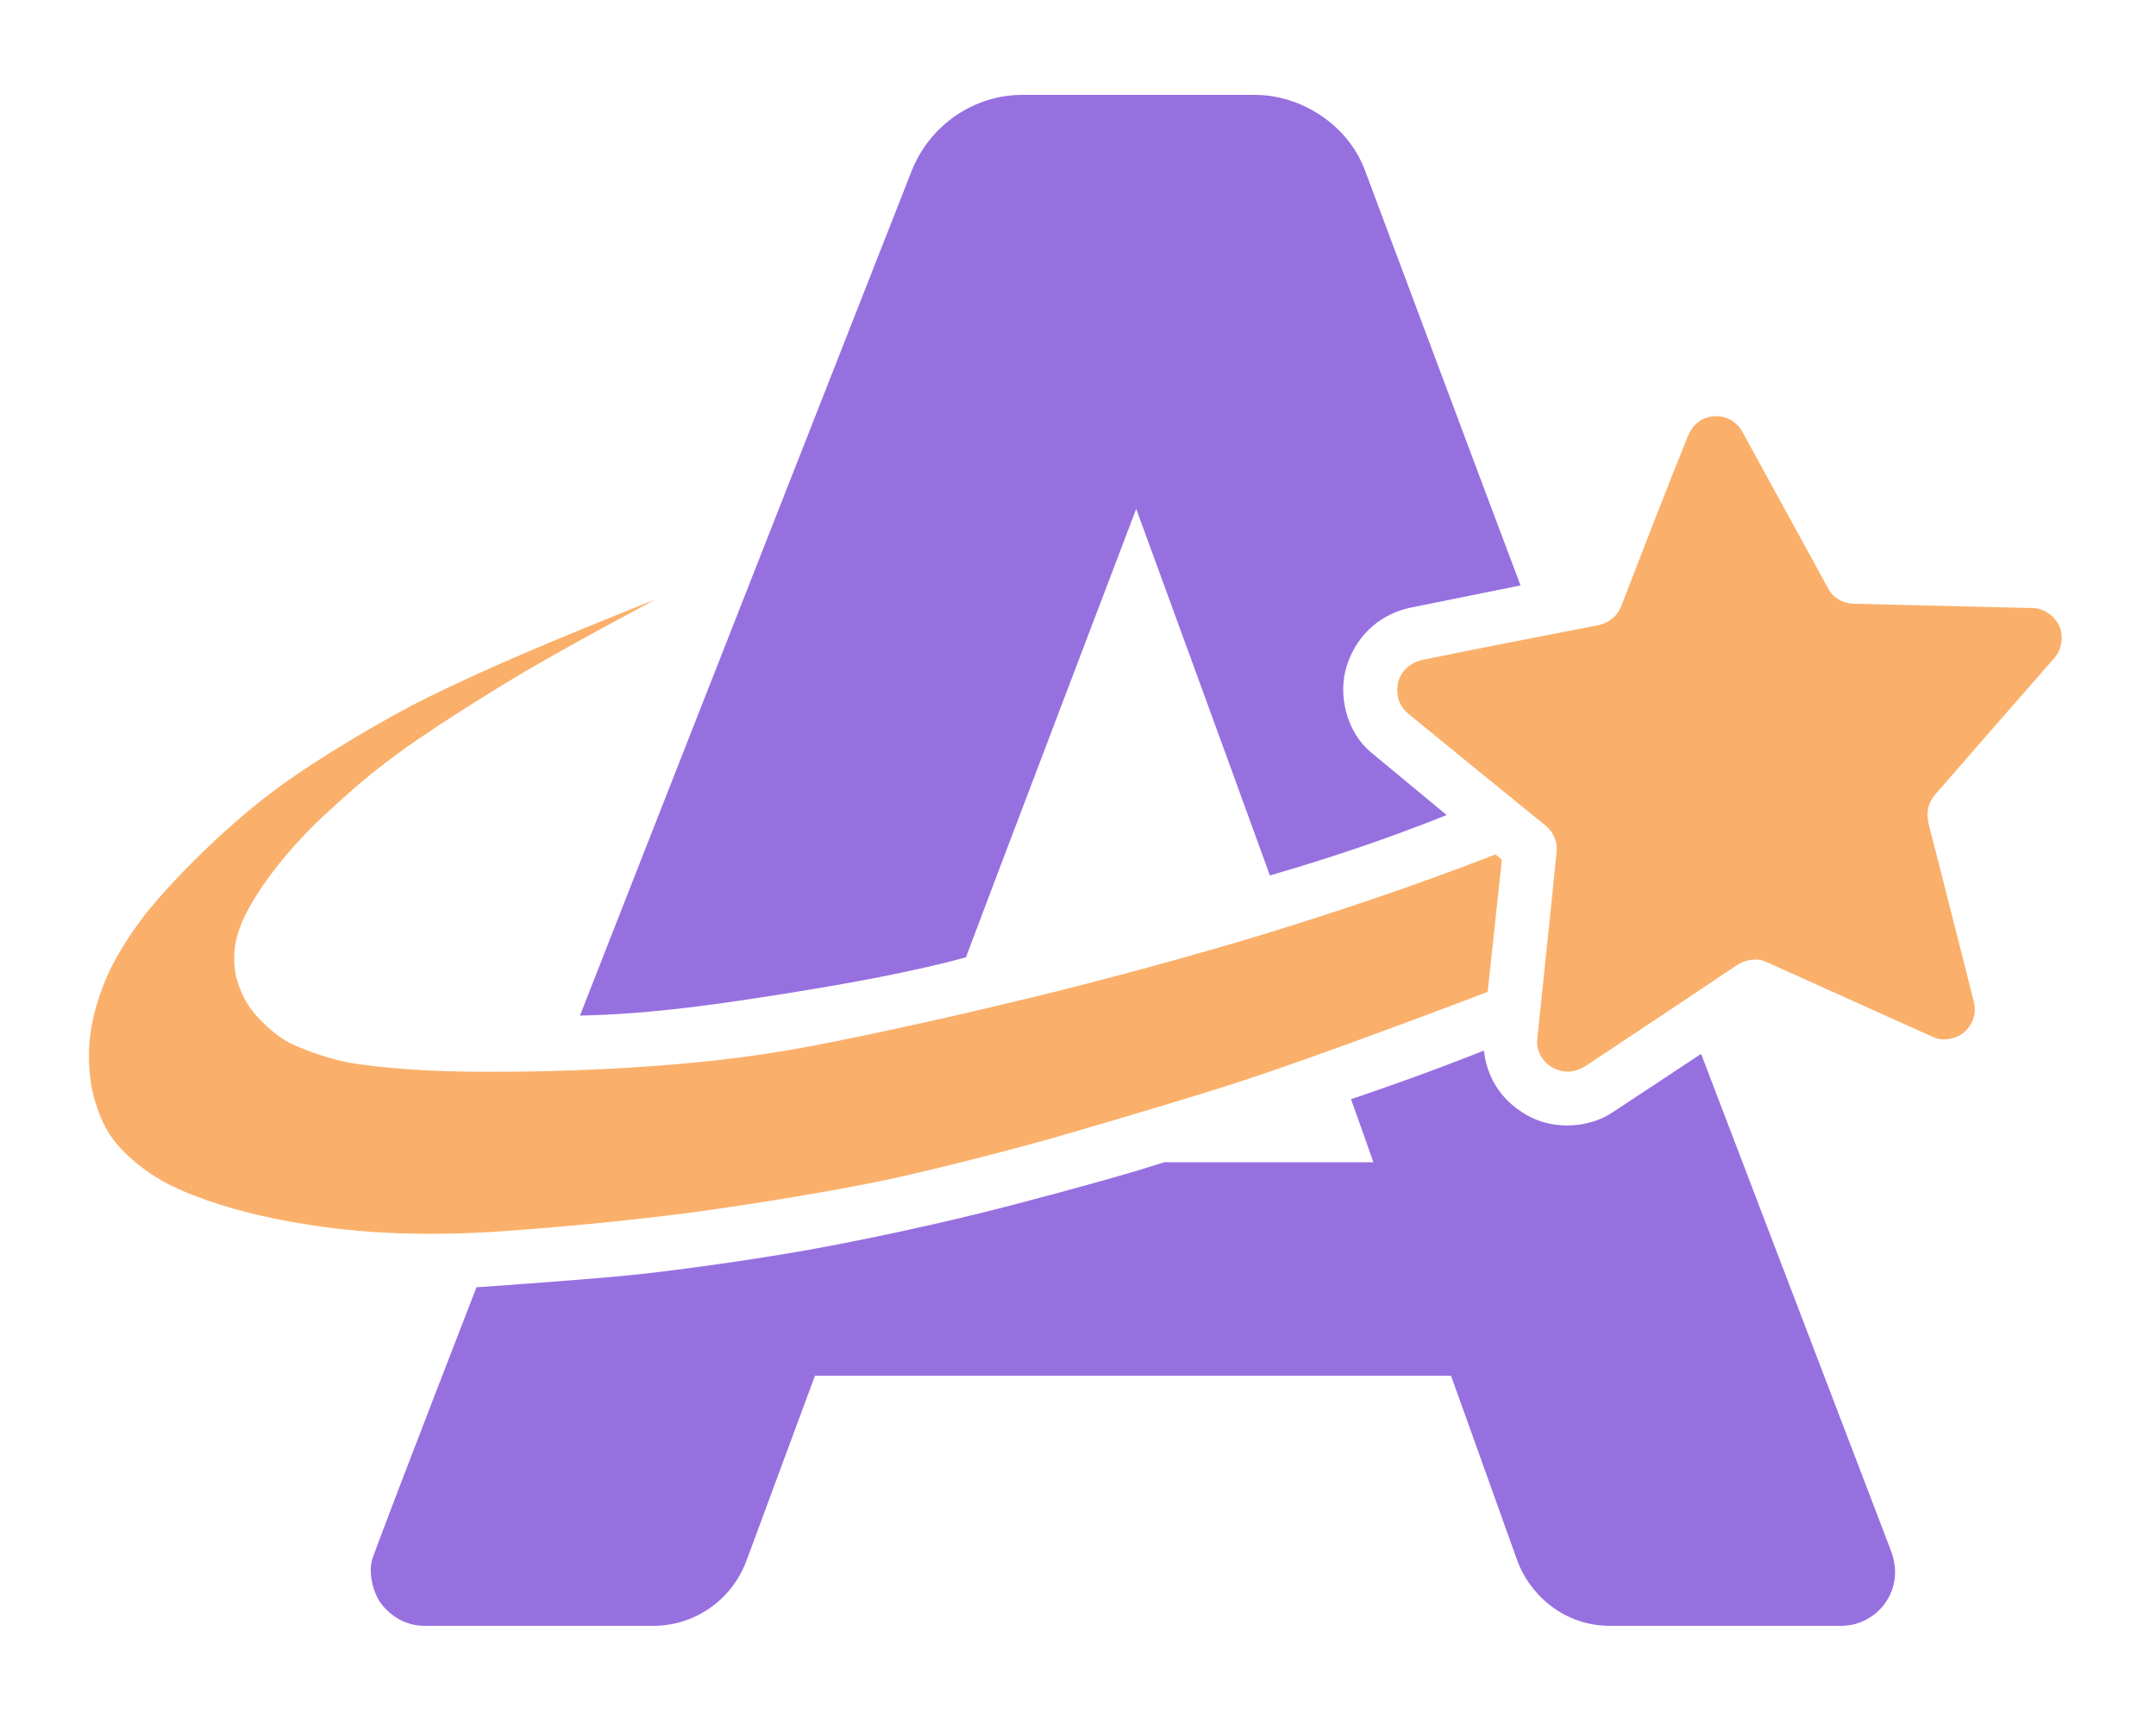
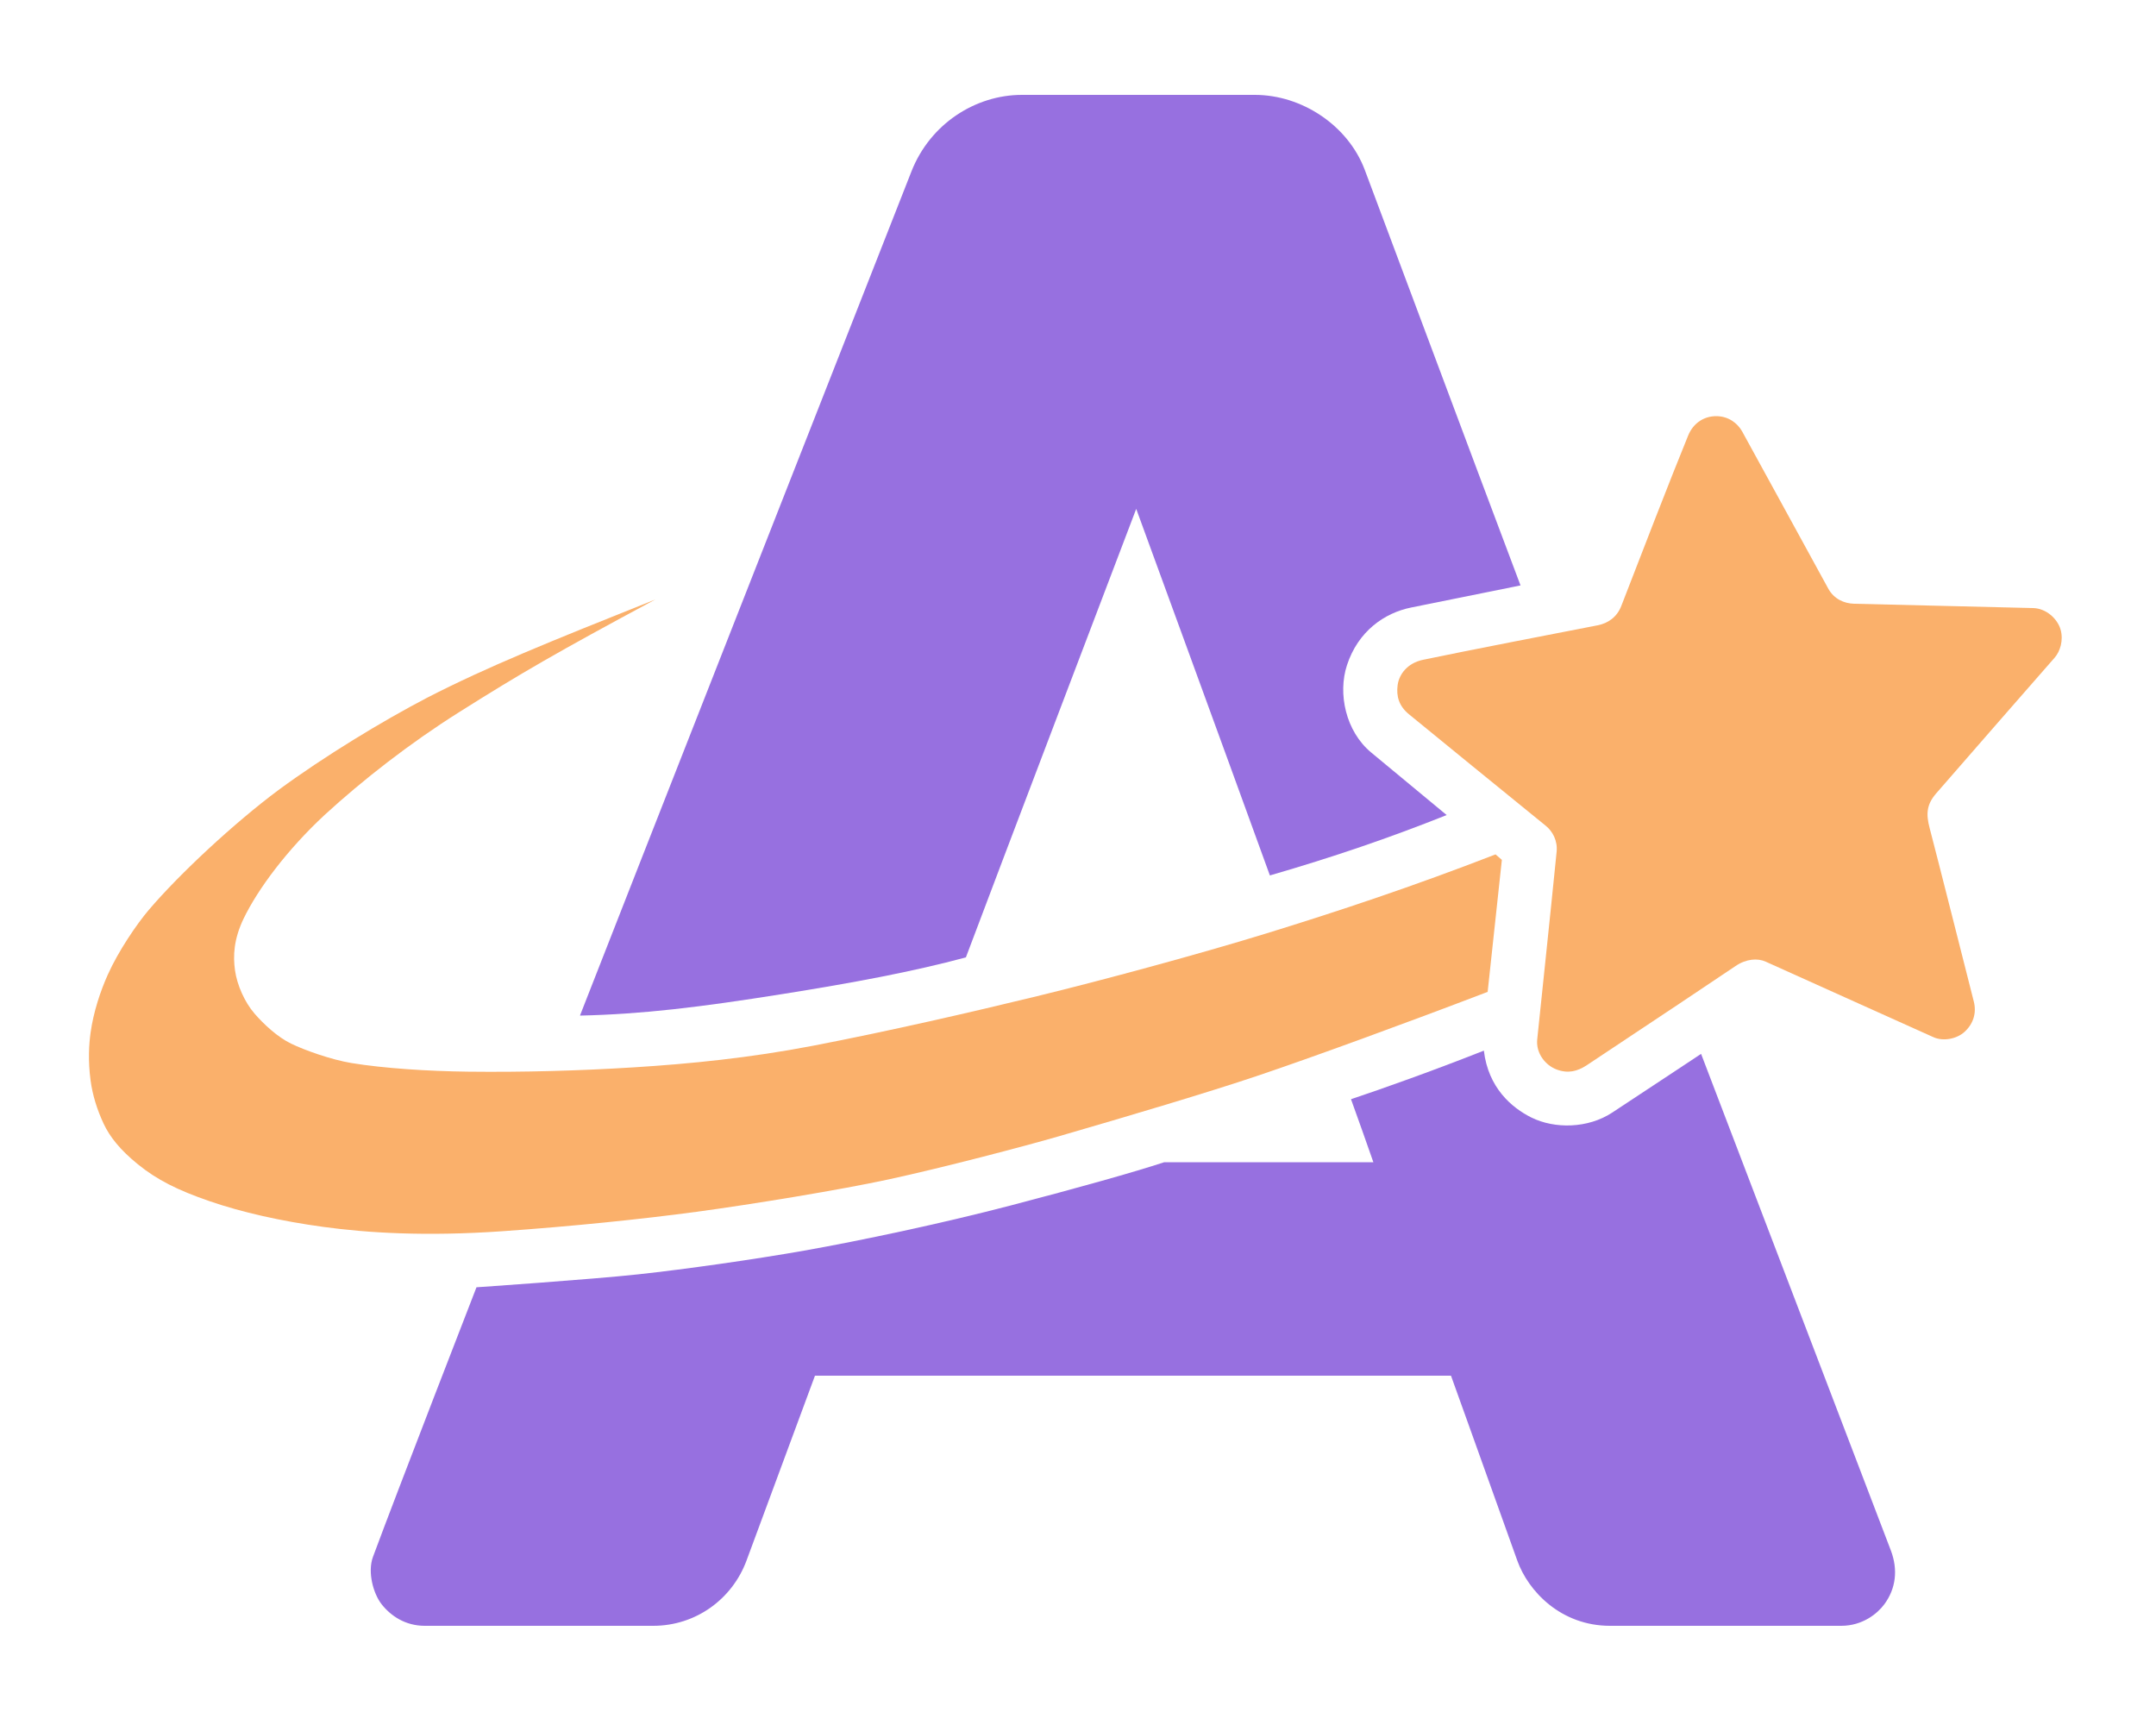
<svg xmlns="http://www.w3.org/2000/svg" version="1.1" id="Layer_1" x="0px" y="0px" viewBox="0 0 4000 3200" style="enable-background:new 0 0 4000 3200;" xml:space="preserve">
  <defs id="defs35" />
  <path class="st0" d="M1076,1884c115.88-2.59,222.54-15.58,376-40c131.85-20.98,242.44-41.69,340-68c49-130.69,316-832,316-832  s162.44,444.07,248,680c118.6-34.35,221.07-69.45,328-112c-56.36-46.86-70.71-58.57-140-116c-47.42-39.3-62.22-109.33-45-162  c20.7-63.31,69.7-97.01,119-107c78.09-15.82,109.75-22.22,203-41c-89.51-237.2-262.11-699.86-289-771  c-31.08-82.23-116.37-139-204-139c-71.41,0-350,0-432,0c-86.29,0-170.32,53.68-205,142C1659.69,397.74,1128.25,1749.87,1076,1884z" id="path1" style="fill:#9770e0;fill-opacity:1" />
-   <path class="st0" d="M1216,1112c-184.59,99.12-250.01,136.19-364,209c-116.15,74.19-168.7,115.47-250,191  c-73.67,68.45-126.71,141.7-150,192c-17.96,38.79-19.73,69.31-16,96c3.84,27.49,18.04,59.17,36,80c17.96,20.83,43.4,44.05,68,56  c25.14,12.21,74.76,29.88,112,36c60.47,9.93,142.69,15.12,216,16c102.27,1.22,206.9-1.68,308-8c104.83-6.55,215-17.53,332-40  c141.12-27.1,297.04-63.03,416-92c122.18-29.76,302.26-78.51,424-116c135.2-41.63,274.23-87.9,426.66-147.03  c6.44,5.62,6.71,5.86,11.73,10.13c-13.26,123.95-16.7,156.25-26.38,244.91c-152.99,58.5-326.95,121.99-428,156  c-91.06,30.64-236.28,73.83-368,112c-64.81,18.78-215.69,58.36-316,80c-89.88,19.39-252.39,46.05-356,60  c-101.28,13.63-232.17,27.1-360,36c-143,9.95-250.95,3.04-332-8c-78.07-10.63-151.34-27.04-212-48c-58.4-20.18-96.56-39.26-132-68  c-33.01-26.76-52.4-51.02-64-76c-11.6-24.98-20.25-51.72-24-80c-4.91-37.02-2.88-67.12,0-88c5.35-38.8,18.35-77.59,32-108  c19.63-43.71,54.03-93.41,76-120c61.55-74.48,154.47-163.63,236-224c78.28-57.97,206.48-133.41,281-170  C905.41,1238.8,1016.32,1191.73,1216,1112z" id="path2" style="fill:#fab06b;fill-opacity:1" />
+   <path class="st0" d="m 1216,1112 c -184.59,99.12 -249.551,136.914 -364,209 -91.302,57.507 -178.66,125.565 -250,191 -69.533,64.711 -123.3,136.828 -150,192 -18.488,38.541 -19.73,69.31 -16,96 3.84,27.49 18.04,59.17 36,80 17.96,20.83 43.4,44.05 68,56 25.14,12.21 74.76,29.88 112,36 60.47,9.93 142.69,15.12 216,16 102.27,1.22 206.9,-1.68 308,-8 104.83,-6.55 215,-17.53 332,-40 141.12,-27.1 297.04,-63.03 416,-92 122.18,-29.76 302.26,-78.51 424,-116 135.2,-41.63 274.23,-87.9 426.66,-147.03 6.44,5.62 6.71,5.86 11.73,10.13 -13.26,123.95 -16.7,156.25 -26.38,244.91 -152.99,58.5 -326.95,121.99 -428,156 -91.06,30.64 -236.28,73.83 -368,112 -64.81,18.78 -215.69,58.36 -316,80 -89.88,19.39 -252.39,46.05 -356,60 -101.28,13.63 -232.17,27.1 -360,36 -143,9.95 -250.95,3.04 -332,-8 -78.07,-10.63 -151.34,-27.04 -212,-48 -58.4,-20.18 -96.56,-39.26 -132,-68 -33.01,-26.76 -52.4,-51.02 -64,-76 -11.6,-24.98 -20.25,-51.72 -24,-80 -4.91,-37.02 -2.88,-67.12 0,-88 5.35,-38.8 18.35,-77.59 32,-108 19.63,-43.71 53.646,-93.732 76,-120 57.163,-67.173 158.657,-161.378 240,-222 85.17,-62.793 194.212,-128.864 277,-172 C 904.436,1236.86 1016.32,1191.73 1216,1112 Z" id="path2" style="fill:#fab06b;fill-opacity:1" />
  <path class="st0" d="M2753,1949c8.09,69.04,51.92,106.07,88,124c43.31,21.52,105.05,20.53,150-9c60.31-39.62,165-109,165-109  s311.03,813.45,352,921c13.82,36.29,9.21,71.27-12,100c-12.45,16.87-39.91,40-80,40c-119.23,0-211.85,0-429,0  c-90.87,0-151.59-63.93-172-121c-74.51-208.31-123-343-123-343H1512c0,0-74.61,201.78-127,343c-26.62,71.75-94.3,121-173,121  c-160.88,0-331.76,0-424,0c-36.12,0-63.07-18.51-80-40c-15.37-19.52-26.52-59.59-16-88c45.32-122.37,192-500,192-500  s212.42-14.51,300-24c87.58-9.49,215-27.59,308-44c102.5-18.08,257.15-50.78,384-84c126.43-33.11,226.46-61.15,284-80  c114.73,0,300.91,0,388,0c-22.71-64.67-17.5-49.92-41.5-116.88C2564.87,2019.6,2658.19,1986.47,2753,1949z" id="path3" style="fill:#9770e0;fill-opacity:1" />
  <path class="st0" d="M2614,1325c48.72,39.86,179.01,146.2,254,207c12.56,10.18,22.04,27.63,20,48c-13.48,134.81-28.73,277.03-36,348  c-2.7,26.34,15.66,48.46,36,56c21.03,7.8,38.37,3.67,56-8c115.82-76.65,244.35-162.52,276-184c19.63-13.33,40.95-14.9,56-8  c30.92,14.18,262.18,117.89,311,140c18.48,8.37,43.63,3.23,58-10c15.89-14.63,22.44-34.67,17-56c-14.69-57.55-66.62-263.59-82-322  c-6.77-25.69-5.78-43.39,12-64c39.5-45.77,199.78-228.94,220-252c10.28-11.72,16.57-32.44,11-52c-5.74-20.16-26.71-39.43-51-40  c-47.9-1.12-280.85-6.7-332-8c-18.8-0.48-37.49-8.9-48-28c-31.96-58.05-151.52-277.09-160-292c-8.48-14.91-25.12-28-48-28  c-21.33,0-41.98,11.58-52,36c-30.01,73.09-94.91,240.53-124,316c-7.86,20.39-24.24,32.18-44,36c-65.44,12.67-249.48,48.34-324,64  c-28.87,6.07-44.36,26.92-47,47C2590.28,1291.7,2595.5,1309.86,2614,1325z" id="path4" style="fill:#fab06b;fill-opacity:1" />
</svg>
